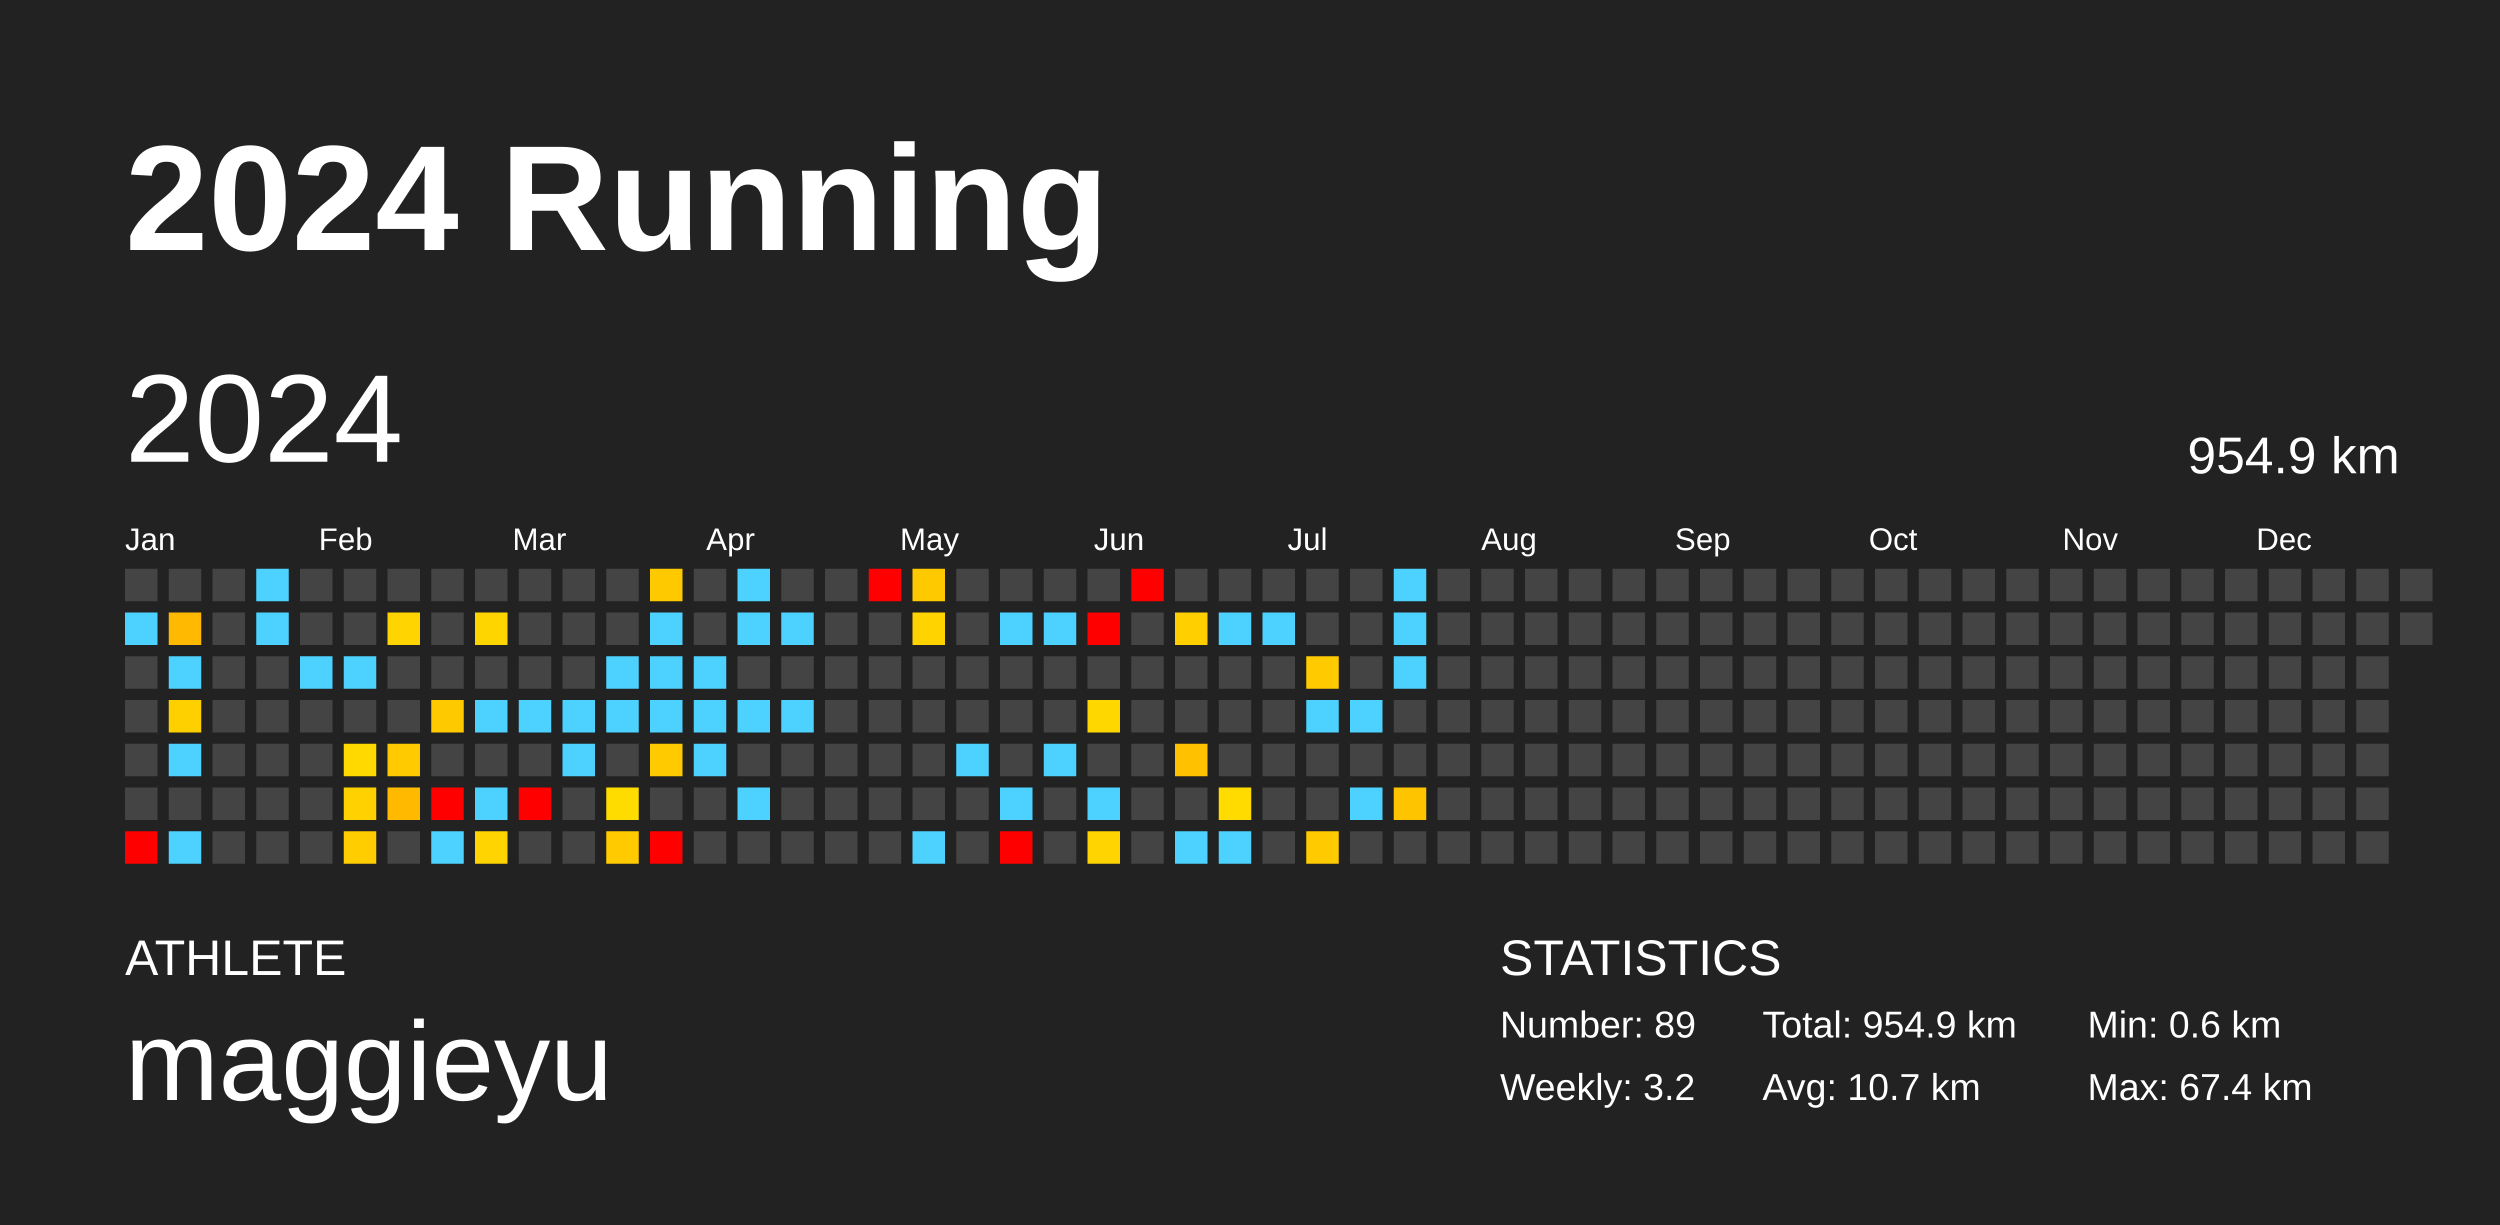
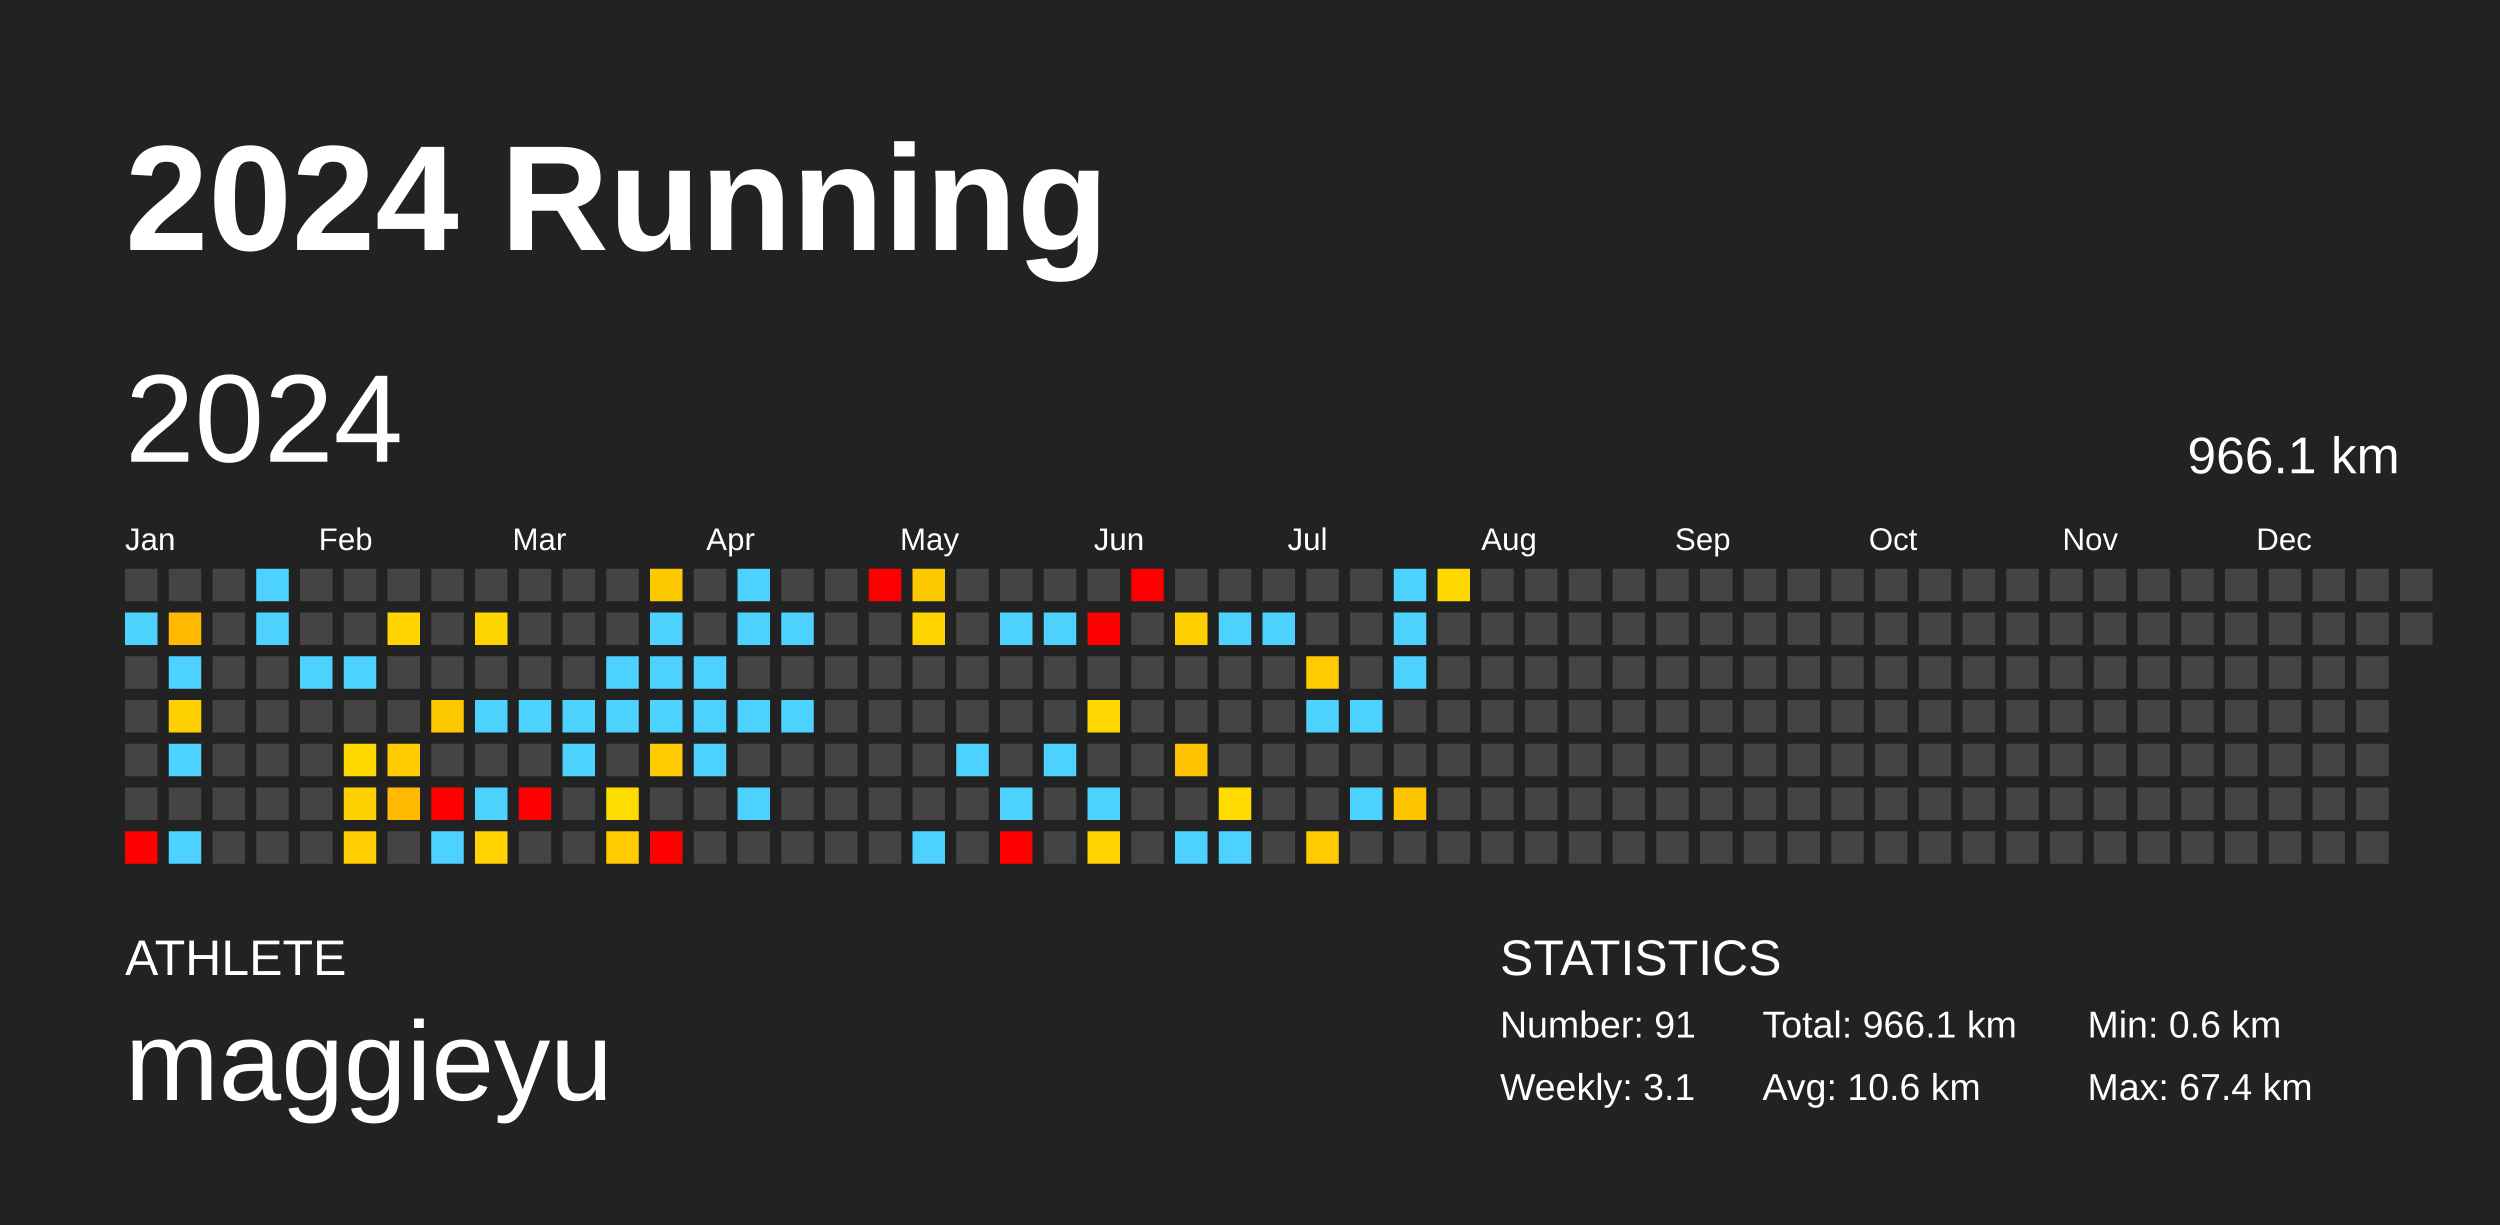
<svg xmlns="http://www.w3.org/2000/svg" baseProfile="full" height="98mm" version="1.1" viewBox="0,0,200,98" width="200mm">
  <defs />
  <rect fill="#222222" height="98" width="200" x="0" y="0" />
  <text fill="#FFFFFF" style="font-size:12px; font-family:Arial; font-weight:bold;" x="10" y="20">2024 Running</text>
  <text fill="#FFFFFF" style="font-size:4px; font-family:Arial" x="10" y="78">ATHLETE</text>
  <text fill="#FFFFFF" style="font-size:9px; font-family:Arial" x="10" y="88">maggieyu</text>
  <text fill="#FFFFFF" style="font-size:4px; font-family:Arial" x="120" y="78">STATISTICS</text>
-   <text fill="#FFFFFF" style="font-size:3px; font-family:Arial" x="120" y="83">Number: 89</text>
-   <text fill="#FFFFFF" style="font-size:3px; font-family:Arial" x="120" y="88">Weekly: 3.2</text>
-   <text fill="#FFFFFF" style="font-size:3px; font-family:Arial" x="141" y="83">Total: 954.9 km</text>
-   <text fill="#FFFFFF" style="font-size:3px; font-family:Arial" x="141" y="88">Avg: 10.7 km</text>
+   <text fill="#FFFFFF" style="font-size:3px; font-family:Arial" x="120" y="83">Number: 91</text>
+   <text fill="#FFFFFF" style="font-size:3px; font-family:Arial" x="120" y="88">Weekly: 3.1</text>
+   <text fill="#FFFFFF" style="font-size:3px; font-family:Arial" x="141" y="83">Total: 966.1 km</text>
+   <text fill="#FFFFFF" style="font-size:3px; font-family:Arial" x="141" y="88">Avg: 10.6 km</text>
  <text fill="#FFFFFF" style="font-size:3px; font-family:Arial" x="167" y="83">Min: 0.6 km</text>
  <text fill="#FFFFFF" style="font-size:3px; font-family:Arial" x="167" y="88">Max: 67.4 km</text>
  <text dominant-baseline="hanging" fill="#FFFFFF" style="font-size:10.0px; font-family:Arial;" x="10" y="30">2024</text>
-   <text dominant-baseline="hanging" fill="#FFFFFF" style="font-size:4.125px; font-family:Arial;" x="175" y="35">954.9 km</text>
+   <text dominant-baseline="hanging" fill="#FFFFFF" style="font-size:4.125px; font-family:Arial;" x="175" y="35">966.1 km</text>
  <text fill="#FFFFFF" style="font-size:2.5px; font-family:Arial" x="10.0" y="44">Jan</text>
  <text fill="#FFFFFF" style="font-size:2.5px; font-family:Arial" x="25.5" y="44">Feb</text>
  <text fill="#FFFFFF" style="font-size:2.5px; font-family:Arial" x="41.0" y="44">Mar</text>
  <text fill="#FFFFFF" style="font-size:2.5px; font-family:Arial" x="56.5" y="44">Apr</text>
  <text fill="#FFFFFF" style="font-size:2.5px; font-family:Arial" x="72.0" y="44">May</text>
  <text fill="#FFFFFF" style="font-size:2.5px; font-family:Arial" x="87.5" y="44">Jun</text>
  <text fill="#FFFFFF" style="font-size:2.5px; font-family:Arial" x="103.0" y="44">Jul</text>
  <text fill="#FFFFFF" style="font-size:2.5px; font-family:Arial" x="118.5" y="44">Aug</text>
  <text fill="#FFFFFF" style="font-size:2.5px; font-family:Arial" x="134.0" y="44">Sep</text>
  <text fill="#FFFFFF" style="font-size:2.5px; font-family:Arial" x="149.5" y="44">Oct</text>
  <text fill="#FFFFFF" style="font-size:2.5px; font-family:Arial" x="165.0" y="44">Nov</text>
  <text fill="#FFFFFF" style="font-size:2.5px; font-family:Arial" x="180.5" y="44">Dec</text>
  <rect fill="#444444" height="2.6" width="2.6" x="10.0" y="45.5" />
  <rect fill="#4dd2ff" height="2.6" width="2.6" x="10.0" y="49.0" />
  <rect fill="#444444" height="2.6" width="2.6" x="10.0" y="52.5" />
  <rect fill="#444444" height="2.6" width="2.6" x="10.0" y="56.0" />
  <rect fill="#444444" height="2.6" width="2.6" x="10.0" y="59.5" />
  <rect fill="#444444" height="2.6" width="2.6" x="10.0" y="63.0" />
  <rect fill="red" height="2.6" width="2.6" x="10.0" y="66.5" />
  <rect fill="#444444" height="2.6" width="2.6" x="13.5" y="45.5" />
  <rect fill="#ffb900" height="2.6" width="2.6" x="13.5" y="49.0" />
  <rect fill="#4dd2ff" height="2.6" width="2.6" x="13.5" y="52.5" />
  <rect fill="#ffd000" height="2.6" width="2.6" x="13.5" y="56.0" />
  <rect fill="#4dd2ff" height="2.6" width="2.6" x="13.5" y="59.5" />
  <rect fill="#444444" height="2.6" width="2.6" x="13.5" y="63.0" />
  <rect fill="#4dd2ff" height="2.6" width="2.6" x="13.5" y="66.5" />
  <rect fill="#444444" height="2.6" width="2.6" x="17.0" y="45.5" />
  <rect fill="#444444" height="2.6" width="2.6" x="17.0" y="49.0" />
  <rect fill="#444444" height="2.6" width="2.6" x="17.0" y="52.5" />
  <rect fill="#444444" height="2.6" width="2.6" x="17.0" y="56.0" />
  <rect fill="#444444" height="2.6" width="2.6" x="17.0" y="59.5" />
  <rect fill="#444444" height="2.6" width="2.6" x="17.0" y="63.0" />
  <rect fill="#444444" height="2.6" width="2.6" x="17.0" y="66.5" />
  <rect fill="#4dd2ff" height="2.6" width="2.6" x="20.5" y="45.5" />
  <rect fill="#4dd2ff" height="2.6" width="2.6" x="20.5" y="49.0" />
  <rect fill="#444444" height="2.6" width="2.6" x="20.5" y="52.5" />
  <rect fill="#444444" height="2.6" width="2.6" x="20.5" y="56.0" />
  <rect fill="#444444" height="2.6" width="2.6" x="20.5" y="59.5" />
  <rect fill="#444444" height="2.6" width="2.6" x="20.5" y="63.0" />
  <rect fill="#444444" height="2.6" width="2.6" x="20.5" y="66.5" />
  <rect fill="#444444" height="2.6" width="2.6" x="24.0" y="45.5" />
  <rect fill="#444444" height="2.6" width="2.6" x="24.0" y="49.0" />
  <rect fill="#4dd2ff" height="2.6" width="2.6" x="24.0" y="52.5" />
  <rect fill="#444444" height="2.6" width="2.6" x="24.0" y="56.0" />
  <rect fill="#444444" height="2.6" width="2.6" x="24.0" y="59.5" />
  <rect fill="#444444" height="2.6" width="2.6" x="24.0" y="63.0" />
  <rect fill="#444444" height="2.6" width="2.6" x="24.0" y="66.5" />
  <rect fill="#444444" height="2.6" width="2.6" x="27.5" y="45.5" />
  <rect fill="#444444" height="2.6" width="2.6" x="27.5" y="49.0" />
  <rect fill="#4dd2ff" height="2.6" width="2.6" x="27.5" y="52.5" />
  <rect fill="#444444" height="2.6" width="2.6" x="27.5" y="56.0" />
  <rect fill="#ffd900" height="2.6" width="2.6" x="27.5" y="59.5" />
  <rect fill="#ffd100" height="2.6" width="2.6" x="27.5" y="63.0" />
  <rect fill="#ffcd00" height="2.6" width="2.6" x="27.5" y="66.5" />
  <rect fill="#444444" height="2.6" width="2.6" x="31.0" y="45.5" />
  <rect fill="#ffd400" height="2.6" width="2.6" x="31.0" y="49.0" />
  <rect fill="#444444" height="2.6" width="2.6" x="31.0" y="52.5" />
  <rect fill="#444444" height="2.6" width="2.6" x="31.0" y="56.0" />
  <rect fill="#ffca00" height="2.6" width="2.6" x="31.0" y="59.5" />
  <rect fill="#ffba00" height="2.6" width="2.6" x="31.0" y="63.0" />
  <rect fill="#444444" height="2.6" width="2.6" x="31.0" y="66.5" />
  <rect fill="#444444" height="2.6" width="2.6" x="34.5" y="45.5" />
  <rect fill="#444444" height="2.6" width="2.6" x="34.5" y="49.0" />
  <rect fill="#444444" height="2.6" width="2.6" x="34.5" y="52.5" />
  <rect fill="#ffc900" height="2.6" width="2.6" x="34.5" y="56.0" />
  <rect fill="#444444" height="2.6" width="2.6" x="34.5" y="59.5" />
  <rect fill="red" height="2.6" width="2.6" x="34.5" y="63.0" />
  <rect fill="#4dd2ff" height="2.6" width="2.6" x="34.5" y="66.5" />
  <rect fill="#444444" height="2.6" width="2.6" x="38.0" y="45.5" />
  <rect fill="#ffd500" height="2.6" width="2.6" x="38.0" y="49.0" />
  <rect fill="#444444" height="2.6" width="2.6" x="38.0" y="52.5" />
  <rect fill="#4dd2ff" height="2.6" width="2.6" x="38.0" y="56.0" />
  <rect fill="#444444" height="2.6" width="2.6" x="38.0" y="59.5" />
  <rect fill="#4dd2ff" height="2.6" width="2.6" x="38.0" y="63.0" />
  <rect fill="#ffd400" height="2.6" width="2.6" x="38.0" y="66.5" />
  <rect fill="#444444" height="2.6" width="2.6" x="41.5" y="45.5" />
  <rect fill="#444444" height="2.6" width="2.6" x="41.5" y="49.0" />
  <rect fill="#444444" height="2.6" width="2.6" x="41.5" y="52.5" />
  <rect fill="#4dd2ff" height="2.6" width="2.6" x="41.5" y="56.0" />
  <rect fill="#444444" height="2.6" width="2.6" x="41.5" y="59.5" />
  <rect fill="red" height="2.6" width="2.6" x="41.5" y="63.0" />
  <rect fill="#444444" height="2.6" width="2.6" x="41.5" y="66.5" />
  <rect fill="#444444" height="2.6" width="2.6" x="45.0" y="45.5" />
  <rect fill="#444444" height="2.6" width="2.6" x="45.0" y="49.0" />
  <rect fill="#444444" height="2.6" width="2.6" x="45.0" y="52.5" />
  <rect fill="#4dd2ff" height="2.6" width="2.6" x="45.0" y="56.0" />
  <rect fill="#4dd2ff" height="2.6" width="2.6" x="45.0" y="59.5" />
  <rect fill="#444444" height="2.6" width="2.6" x="45.0" y="63.0" />
  <rect fill="#444444" height="2.6" width="2.6" x="45.0" y="66.5" />
  <rect fill="#444444" height="2.6" width="2.6" x="48.5" y="45.5" />
  <rect fill="#444444" height="2.6" width="2.6" x="48.5" y="49.0" />
  <rect fill="#4dd2ff" height="2.6" width="2.6" x="48.5" y="52.5" />
  <rect fill="#4dd2ff" height="2.6" width="2.6" x="48.5" y="56.0" />
  <rect fill="#444444" height="2.6" width="2.6" x="48.5" y="59.5" />
  <rect fill="#ffdc00" height="2.6" width="2.6" x="48.5" y="63.0" />
  <rect fill="#ffcb00" height="2.6" width="2.6" x="48.5" y="66.5" />
  <rect fill="#ffc900" height="2.6" width="2.6" x="52.0" y="45.5" />
  <rect fill="#4dd2ff" height="2.6" width="2.6" x="52.0" y="49.0" />
  <rect fill="#4dd2ff" height="2.6" width="2.6" x="52.0" y="52.5" />
  <rect fill="#4dd2ff" height="2.6" width="2.6" x="52.0" y="56.0" />
  <rect fill="#ffcb00" height="2.6" width="2.6" x="52.0" y="59.5" />
  <rect fill="#444444" height="2.6" width="2.6" x="52.0" y="63.0" />
  <rect fill="red" height="2.6" width="2.6" x="52.0" y="66.5" />
  <rect fill="#444444" height="2.6" width="2.6" x="55.5" y="45.5" />
  <rect fill="#444444" height="2.6" width="2.6" x="55.5" y="49.0" />
  <rect fill="#4dd2ff" height="2.6" width="2.6" x="55.5" y="52.5" />
  <rect fill="#4dd2ff" height="2.6" width="2.6" x="55.5" y="56.0" />
  <rect fill="#4dd2ff" height="2.6" width="2.6" x="55.5" y="59.5" />
  <rect fill="#444444" height="2.6" width="2.6" x="55.5" y="63.0" />
  <rect fill="#444444" height="2.6" width="2.6" x="55.5" y="66.5" />
  <rect fill="#4dd2ff" height="2.6" width="2.6" x="59.0" y="45.5" />
  <rect fill="#4dd2ff" height="2.6" width="2.6" x="59.0" y="49.0" />
  <rect fill="#444444" height="2.6" width="2.6" x="59.0" y="52.5" />
  <rect fill="#4dd2ff" height="2.6" width="2.6" x="59.0" y="56.0" />
  <rect fill="#444444" height="2.6" width="2.6" x="59.0" y="59.5" />
  <rect fill="#4dd2ff" height="2.6" width="2.6" x="59.0" y="63.0" />
  <rect fill="#444444" height="2.6" width="2.6" x="59.0" y="66.5" />
  <rect fill="#444444" height="2.6" width="2.6" x="62.5" y="45.5" />
  <rect fill="#4dd2ff" height="2.6" width="2.6" x="62.5" y="49.0" />
  <rect fill="#444444" height="2.6" width="2.6" x="62.5" y="52.5" />
  <rect fill="#4dd2ff" height="2.6" width="2.6" x="62.5" y="56.0" />
  <rect fill="#444444" height="2.6" width="2.6" x="62.5" y="59.5" />
  <rect fill="#444444" height="2.6" width="2.6" x="62.5" y="63.0" />
  <rect fill="#444444" height="2.6" width="2.6" x="62.5" y="66.5" />
  <rect fill="#444444" height="2.6" width="2.6" x="66.0" y="45.5" />
  <rect fill="#444444" height="2.6" width="2.6" x="66.0" y="49.0" />
  <rect fill="#444444" height="2.6" width="2.6" x="66.0" y="52.5" />
  <rect fill="#444444" height="2.6" width="2.6" x="66.0" y="56.0" />
  <rect fill="#444444" height="2.6" width="2.6" x="66.0" y="59.5" />
  <rect fill="#444444" height="2.6" width="2.6" x="66.0" y="63.0" />
  <rect fill="#444444" height="2.6" width="2.6" x="66.0" y="66.5" />
  <rect fill="red" height="2.6" width="2.6" x="69.5" y="45.5" />
  <rect fill="#444444" height="2.6" width="2.6" x="69.5" y="49.0" />
  <rect fill="#444444" height="2.6" width="2.6" x="69.5" y="52.5" />
  <rect fill="#444444" height="2.6" width="2.6" x="69.5" y="56.0" />
  <rect fill="#444444" height="2.6" width="2.6" x="69.5" y="59.5" />
  <rect fill="#444444" height="2.6" width="2.6" x="69.5" y="63.0" />
  <rect fill="#444444" height="2.6" width="2.6" x="69.5" y="66.5" />
  <rect fill="#ffc900" height="2.6" width="2.6" x="73.0" y="45.5" />
  <rect fill="#ffd300" height="2.6" width="2.6" x="73.0" y="49.0" />
  <rect fill="#444444" height="2.6" width="2.6" x="73.0" y="52.5" />
  <rect fill="#444444" height="2.6" width="2.6" x="73.0" y="56.0" />
  <rect fill="#444444" height="2.6" width="2.6" x="73.0" y="59.5" />
  <rect fill="#444444" height="2.6" width="2.6" x="73.0" y="63.0" />
  <rect fill="#4dd2ff" height="2.6" width="2.6" x="73.0" y="66.5" />
  <rect fill="#444444" height="2.6" width="2.6" x="76.5" y="45.5" />
  <rect fill="#444444" height="2.6" width="2.6" x="76.5" y="49.0" />
  <rect fill="#444444" height="2.6" width="2.6" x="76.5" y="52.5" />
  <rect fill="#444444" height="2.6" width="2.6" x="76.5" y="56.0" />
  <rect fill="#4dd2ff" height="2.6" width="2.6" x="76.5" y="59.5" />
  <rect fill="#444444" height="2.6" width="2.6" x="76.5" y="63.0" />
  <rect fill="#444444" height="2.6" width="2.6" x="76.5" y="66.5" />
  <rect fill="#444444" height="2.6" width="2.6" x="80.0" y="45.5" />
  <rect fill="#4dd2ff" height="2.6" width="2.6" x="80.0" y="49.0" />
  <rect fill="#444444" height="2.6" width="2.6" x="80.0" y="52.5" />
  <rect fill="#444444" height="2.6" width="2.6" x="80.0" y="56.0" />
  <rect fill="#444444" height="2.6" width="2.6" x="80.0" y="59.5" />
  <rect fill="#4dd2ff" height="2.6" width="2.6" x="80.0" y="63.0" />
  <rect fill="red" height="2.6" width="2.6" x="80.0" y="66.5" />
  <rect fill="#444444" height="2.6" width="2.6" x="83.5" y="45.5" />
  <rect fill="#4dd2ff" height="2.6" width="2.6" x="83.5" y="49.0" />
  <rect fill="#444444" height="2.6" width="2.6" x="83.5" y="52.5" />
  <rect fill="#444444" height="2.6" width="2.6" x="83.5" y="56.0" />
  <rect fill="#4dd2ff" height="2.6" width="2.6" x="83.5" y="59.5" />
  <rect fill="#444444" height="2.6" width="2.6" x="83.5" y="63.0" />
  <rect fill="#444444" height="2.6" width="2.6" x="83.5" y="66.5" />
  <rect fill="#444444" height="2.6" width="2.6" x="87.0" y="45.5" />
  <rect fill="red" height="2.6" width="2.6" x="87.0" y="49.0" />
  <rect fill="#444444" height="2.6" width="2.6" x="87.0" y="52.5" />
  <rect fill="#ffd700" height="2.6" width="2.6" x="87.0" y="56.0" />
  <rect fill="#444444" height="2.6" width="2.6" x="87.0" y="59.5" />
  <rect fill="#4dd2ff" height="2.6" width="2.6" x="87.0" y="63.0" />
  <rect fill="#ffd400" height="2.6" width="2.6" x="87.0" y="66.5" />
  <rect fill="red" height="2.6" width="2.6" x="90.5" y="45.5" />
  <rect fill="#444444" height="2.6" width="2.6" x="90.5" y="49.0" />
  <rect fill="#444444" height="2.6" width="2.6" x="90.5" y="52.5" />
  <rect fill="#444444" height="2.6" width="2.6" x="90.5" y="56.0" />
  <rect fill="#444444" height="2.6" width="2.6" x="90.5" y="59.5" />
  <rect fill="#444444" height="2.6" width="2.6" x="90.5" y="63.0" />
  <rect fill="#444444" height="2.6" width="2.6" x="90.5" y="66.5" />
  <rect fill="#444444" height="2.6" width="2.6" x="94.0" y="45.5" />
  <rect fill="#ffcf00" height="2.6" width="2.6" x="94.0" y="49.0" />
  <rect fill="#444444" height="2.6" width="2.6" x="94.0" y="52.5" />
  <rect fill="#444444" height="2.6" width="2.6" x="94.0" y="56.0" />
  <rect fill="#ffc100" height="2.6" width="2.6" x="94.0" y="59.5" />
  <rect fill="#444444" height="2.6" width="2.6" x="94.0" y="63.0" />
  <rect fill="#4dd2ff" height="2.6" width="2.6" x="94.0" y="66.5" />
  <rect fill="#444444" height="2.6" width="2.6" x="97.5" y="45.5" />
  <rect fill="#4dd2ff" height="2.6" width="2.6" x="97.5" y="49.0" />
  <rect fill="#444444" height="2.6" width="2.6" x="97.5" y="52.5" />
  <rect fill="#444444" height="2.6" width="2.6" x="97.5" y="56.0" />
  <rect fill="#444444" height="2.6" width="2.6" x="97.5" y="59.5" />
  <rect fill="#ffdb00" height="2.6" width="2.6" x="97.5" y="63.0" />
  <rect fill="#4dd2ff" height="2.6" width="2.6" x="97.5" y="66.5" />
  <rect fill="#444444" height="2.6" width="2.6" x="101.0" y="45.5" />
  <rect fill="#4dd2ff" height="2.6" width="2.6" x="101.0" y="49.0" />
  <rect fill="#444444" height="2.6" width="2.6" x="101.0" y="52.5" />
  <rect fill="#444444" height="2.6" width="2.6" x="101.0" y="56.0" />
  <rect fill="#444444" height="2.6" width="2.6" x="101.0" y="59.5" />
  <rect fill="#444444" height="2.6" width="2.6" x="101.0" y="63.0" />
  <rect fill="#444444" height="2.6" width="2.6" x="101.0" y="66.5" />
  <rect fill="#444444" height="2.6" width="2.6" x="104.5" y="45.5" />
  <rect fill="#444444" height="2.6" width="2.6" x="104.5" y="49.0" />
  <rect fill="#ffca00" height="2.6" width="2.6" x="104.5" y="52.5" />
  <rect fill="#4dd2ff" height="2.6" width="2.6" x="104.5" y="56.0" />
  <rect fill="#444444" height="2.6" width="2.6" x="104.5" y="59.5" />
  <rect fill="#444444" height="2.6" width="2.6" x="104.5" y="63.0" />
  <rect fill="#ffca00" height="2.6" width="2.6" x="104.5" y="66.5" />
  <rect fill="#444444" height="2.6" width="2.6" x="108.0" y="45.5" />
  <rect fill="#444444" height="2.6" width="2.6" x="108.0" y="49.0" />
  <rect fill="#444444" height="2.6" width="2.6" x="108.0" y="52.5" />
  <rect fill="#4dd2ff" height="2.6" width="2.6" x="108.0" y="56.0" />
  <rect fill="#444444" height="2.6" width="2.6" x="108.0" y="59.5" />
  <rect fill="#4dd2ff" height="2.6" width="2.6" x="108.0" y="63.0" />
  <rect fill="#444444" height="2.6" width="2.6" x="108.0" y="66.5" />
  <rect fill="#4dd2ff" height="2.6" width="2.6" x="111.5" y="45.5" />
  <rect fill="#4dd2ff" height="2.6" width="2.6" x="111.5" y="49.0" />
  <rect fill="#4dd2ff" height="2.6" width="2.6" x="111.5" y="52.5" />
  <rect fill="#444444" height="2.6" width="2.6" x="111.5" y="56.0" />
  <rect fill="#444444" height="2.6" width="2.6" x="111.5" y="59.5" />
  <rect fill="#ffc400" height="2.6" width="2.6" x="111.5" y="63.0" />
  <rect fill="#444444" height="2.6" width="2.6" x="111.5" y="66.5" />
-   <rect fill="#444444" height="2.6" width="2.6" x="115.0" y="45.5" />
+   <rect fill="#ffd800" height="2.6" width="2.6" x="115.0" y="45.5" />
  <rect fill="#444444" height="2.6" width="2.6" x="115.0" y="49.0" />
  <rect fill="#444444" height="2.6" width="2.6" x="115.0" y="52.5" />
  <rect fill="#444444" height="2.6" width="2.6" x="115.0" y="56.0" />
  <rect fill="#444444" height="2.6" width="2.6" x="115.0" y="59.5" />
  <rect fill="#444444" height="2.6" width="2.6" x="115.0" y="63.0" />
  <rect fill="#444444" height="2.6" width="2.6" x="115.0" y="66.5" />
  <rect fill="#444444" height="2.6" width="2.6" x="118.5" y="45.5" />
  <rect fill="#444444" height="2.6" width="2.6" x="118.5" y="49.0" />
  <rect fill="#444444" height="2.6" width="2.6" x="118.5" y="52.5" />
  <rect fill="#444444" height="2.6" width="2.6" x="118.5" y="56.0" />
  <rect fill="#444444" height="2.6" width="2.6" x="118.5" y="59.5" />
  <rect fill="#444444" height="2.6" width="2.6" x="118.5" y="63.0" />
  <rect fill="#444444" height="2.6" width="2.6" x="118.5" y="66.5" />
  <rect fill="#444444" height="2.6" width="2.6" x="122.0" y="45.5" />
  <rect fill="#444444" height="2.6" width="2.6" x="122.0" y="49.0" />
  <rect fill="#444444" height="2.6" width="2.6" x="122.0" y="52.5" />
  <rect fill="#444444" height="2.6" width="2.6" x="122.0" y="56.0" />
  <rect fill="#444444" height="2.6" width="2.6" x="122.0" y="59.5" />
  <rect fill="#444444" height="2.6" width="2.6" x="122.0" y="63.0" />
  <rect fill="#444444" height="2.6" width="2.6" x="122.0" y="66.5" />
  <rect fill="#444444" height="2.6" width="2.6" x="125.5" y="45.5" />
  <rect fill="#444444" height="2.6" width="2.6" x="125.5" y="49.0" />
  <rect fill="#444444" height="2.6" width="2.6" x="125.5" y="52.5" />
  <rect fill="#444444" height="2.6" width="2.6" x="125.5" y="56.0" />
  <rect fill="#444444" height="2.6" width="2.6" x="125.5" y="59.5" />
  <rect fill="#444444" height="2.6" width="2.6" x="125.5" y="63.0" />
  <rect fill="#444444" height="2.6" width="2.6" x="125.5" y="66.5" />
  <rect fill="#444444" height="2.6" width="2.6" x="129.0" y="45.5" />
  <rect fill="#444444" height="2.6" width="2.6" x="129.0" y="49.0" />
  <rect fill="#444444" height="2.6" width="2.6" x="129.0" y="52.5" />
  <rect fill="#444444" height="2.6" width="2.6" x="129.0" y="56.0" />
  <rect fill="#444444" height="2.6" width="2.6" x="129.0" y="59.5" />
  <rect fill="#444444" height="2.6" width="2.6" x="129.0" y="63.0" />
  <rect fill="#444444" height="2.6" width="2.6" x="129.0" y="66.5" />
  <rect fill="#444444" height="2.6" width="2.6" x="132.5" y="45.5" />
  <rect fill="#444444" height="2.6" width="2.6" x="132.5" y="49.0" />
  <rect fill="#444444" height="2.6" width="2.6" x="132.5" y="52.5" />
  <rect fill="#444444" height="2.6" width="2.6" x="132.5" y="56.0" />
  <rect fill="#444444" height="2.6" width="2.6" x="132.5" y="59.5" />
  <rect fill="#444444" height="2.6" width="2.6" x="132.5" y="63.0" />
  <rect fill="#444444" height="2.6" width="2.6" x="132.5" y="66.5" />
  <rect fill="#444444" height="2.6" width="2.6" x="136.0" y="45.5" />
  <rect fill="#444444" height="2.6" width="2.6" x="136.0" y="49.0" />
  <rect fill="#444444" height="2.6" width="2.6" x="136.0" y="52.5" />
  <rect fill="#444444" height="2.6" width="2.6" x="136.0" y="56.0" />
  <rect fill="#444444" height="2.6" width="2.6" x="136.0" y="59.5" />
  <rect fill="#444444" height="2.6" width="2.6" x="136.0" y="63.0" />
  <rect fill="#444444" height="2.6" width="2.6" x="136.0" y="66.5" />
  <rect fill="#444444" height="2.6" width="2.6" x="139.5" y="45.5" />
  <rect fill="#444444" height="2.6" width="2.6" x="139.5" y="49.0" />
  <rect fill="#444444" height="2.6" width="2.6" x="139.5" y="52.5" />
  <rect fill="#444444" height="2.6" width="2.6" x="139.5" y="56.0" />
  <rect fill="#444444" height="2.6" width="2.6" x="139.5" y="59.5" />
  <rect fill="#444444" height="2.6" width="2.6" x="139.5" y="63.0" />
  <rect fill="#444444" height="2.6" width="2.6" x="139.5" y="66.5" />
  <rect fill="#444444" height="2.6" width="2.6" x="143.0" y="45.5" />
  <rect fill="#444444" height="2.6" width="2.6" x="143.0" y="49.0" />
  <rect fill="#444444" height="2.6" width="2.6" x="143.0" y="52.5" />
  <rect fill="#444444" height="2.6" width="2.6" x="143.0" y="56.0" />
  <rect fill="#444444" height="2.6" width="2.6" x="143.0" y="59.5" />
  <rect fill="#444444" height="2.6" width="2.6" x="143.0" y="63.0" />
  <rect fill="#444444" height="2.6" width="2.6" x="143.0" y="66.5" />
  <rect fill="#444444" height="2.6" width="2.6" x="146.5" y="45.5" />
  <rect fill="#444444" height="2.6" width="2.6" x="146.5" y="49.0" />
  <rect fill="#444444" height="2.6" width="2.6" x="146.5" y="52.5" />
  <rect fill="#444444" height="2.6" width="2.6" x="146.5" y="56.0" />
  <rect fill="#444444" height="2.6" width="2.6" x="146.5" y="59.5" />
  <rect fill="#444444" height="2.6" width="2.6" x="146.5" y="63.0" />
  <rect fill="#444444" height="2.6" width="2.6" x="146.5" y="66.5" />
  <rect fill="#444444" height="2.6" width="2.6" x="150.0" y="45.5" />
  <rect fill="#444444" height="2.6" width="2.6" x="150.0" y="49.0" />
  <rect fill="#444444" height="2.6" width="2.6" x="150.0" y="52.5" />
  <rect fill="#444444" height="2.6" width="2.6" x="150.0" y="56.0" />
  <rect fill="#444444" height="2.6" width="2.6" x="150.0" y="59.5" />
  <rect fill="#444444" height="2.6" width="2.6" x="150.0" y="63.0" />
  <rect fill="#444444" height="2.6" width="2.6" x="150.0" y="66.5" />
  <rect fill="#444444" height="2.6" width="2.6" x="153.5" y="45.5" />
  <rect fill="#444444" height="2.6" width="2.6" x="153.5" y="49.0" />
  <rect fill="#444444" height="2.6" width="2.6" x="153.5" y="52.5" />
  <rect fill="#444444" height="2.6" width="2.6" x="153.5" y="56.0" />
  <rect fill="#444444" height="2.6" width="2.6" x="153.5" y="59.5" />
  <rect fill="#444444" height="2.6" width="2.6" x="153.5" y="63.0" />
  <rect fill="#444444" height="2.6" width="2.6" x="153.5" y="66.5" />
  <rect fill="#444444" height="2.6" width="2.6" x="157.0" y="45.5" />
  <rect fill="#444444" height="2.6" width="2.6" x="157.0" y="49.0" />
  <rect fill="#444444" height="2.6" width="2.6" x="157.0" y="52.5" />
  <rect fill="#444444" height="2.6" width="2.6" x="157.0" y="56.0" />
  <rect fill="#444444" height="2.6" width="2.6" x="157.0" y="59.5" />
  <rect fill="#444444" height="2.6" width="2.6" x="157.0" y="63.0" />
  <rect fill="#444444" height="2.6" width="2.6" x="157.0" y="66.5" />
  <rect fill="#444444" height="2.6" width="2.6" x="160.5" y="45.5" />
  <rect fill="#444444" height="2.6" width="2.6" x="160.5" y="49.0" />
  <rect fill="#444444" height="2.6" width="2.6" x="160.5" y="52.5" />
  <rect fill="#444444" height="2.6" width="2.6" x="160.5" y="56.0" />
  <rect fill="#444444" height="2.6" width="2.6" x="160.5" y="59.5" />
  <rect fill="#444444" height="2.6" width="2.6" x="160.5" y="63.0" />
  <rect fill="#444444" height="2.6" width="2.6" x="160.5" y="66.5" />
  <rect fill="#444444" height="2.6" width="2.6" x="164.0" y="45.5" />
  <rect fill="#444444" height="2.6" width="2.6" x="164.0" y="49.0" />
  <rect fill="#444444" height="2.6" width="2.6" x="164.0" y="52.5" />
  <rect fill="#444444" height="2.6" width="2.6" x="164.0" y="56.0" />
  <rect fill="#444444" height="2.6" width="2.6" x="164.0" y="59.5" />
  <rect fill="#444444" height="2.6" width="2.6" x="164.0" y="63.0" />
  <rect fill="#444444" height="2.6" width="2.6" x="164.0" y="66.5" />
  <rect fill="#444444" height="2.6" width="2.6" x="167.5" y="45.5" />
  <rect fill="#444444" height="2.6" width="2.6" x="167.5" y="49.0" />
  <rect fill="#444444" height="2.6" width="2.6" x="167.5" y="52.5" />
  <rect fill="#444444" height="2.6" width="2.6" x="167.5" y="56.0" />
  <rect fill="#444444" height="2.6" width="2.6" x="167.5" y="59.5" />
  <rect fill="#444444" height="2.6" width="2.6" x="167.5" y="63.0" />
  <rect fill="#444444" height="2.6" width="2.6" x="167.5" y="66.5" />
  <rect fill="#444444" height="2.6" width="2.6" x="171.0" y="45.5" />
  <rect fill="#444444" height="2.6" width="2.6" x="171.0" y="49.0" />
  <rect fill="#444444" height="2.6" width="2.6" x="171.0" y="52.5" />
  <rect fill="#444444" height="2.6" width="2.6" x="171.0" y="56.0" />
  <rect fill="#444444" height="2.6" width="2.6" x="171.0" y="59.5" />
  <rect fill="#444444" height="2.6" width="2.6" x="171.0" y="63.0" />
  <rect fill="#444444" height="2.6" width="2.6" x="171.0" y="66.5" />
  <rect fill="#444444" height="2.6" width="2.6" x="174.5" y="45.5" />
  <rect fill="#444444" height="2.6" width="2.6" x="174.5" y="49.0" />
  <rect fill="#444444" height="2.6" width="2.6" x="174.5" y="52.5" />
  <rect fill="#444444" height="2.6" width="2.6" x="174.5" y="56.0" />
  <rect fill="#444444" height="2.6" width="2.6" x="174.5" y="59.5" />
  <rect fill="#444444" height="2.6" width="2.6" x="174.5" y="63.0" />
  <rect fill="#444444" height="2.6" width="2.6" x="174.5" y="66.5" />
  <rect fill="#444444" height="2.6" width="2.6" x="178.0" y="45.5" />
  <rect fill="#444444" height="2.6" width="2.6" x="178.0" y="49.0" />
  <rect fill="#444444" height="2.6" width="2.6" x="178.0" y="52.5" />
  <rect fill="#444444" height="2.6" width="2.6" x="178.0" y="56.0" />
  <rect fill="#444444" height="2.6" width="2.6" x="178.0" y="59.5" />
  <rect fill="#444444" height="2.6" width="2.6" x="178.0" y="63.0" />
  <rect fill="#444444" height="2.6" width="2.6" x="178.0" y="66.5" />
  <rect fill="#444444" height="2.6" width="2.6" x="181.5" y="45.5" />
  <rect fill="#444444" height="2.6" width="2.6" x="181.5" y="49.0" />
  <rect fill="#444444" height="2.6" width="2.6" x="181.5" y="52.5" />
  <rect fill="#444444" height="2.6" width="2.6" x="181.5" y="56.0" />
  <rect fill="#444444" height="2.6" width="2.6" x="181.5" y="59.5" />
  <rect fill="#444444" height="2.6" width="2.6" x="181.5" y="63.0" />
  <rect fill="#444444" height="2.6" width="2.6" x="181.5" y="66.5" />
  <rect fill="#444444" height="2.6" width="2.6" x="185.0" y="45.5" />
  <rect fill="#444444" height="2.6" width="2.6" x="185.0" y="49.0" />
  <rect fill="#444444" height="2.6" width="2.6" x="185.0" y="52.5" />
  <rect fill="#444444" height="2.6" width="2.6" x="185.0" y="56.0" />
  <rect fill="#444444" height="2.6" width="2.6" x="185.0" y="59.5" />
  <rect fill="#444444" height="2.6" width="2.6" x="185.0" y="63.0" />
  <rect fill="#444444" height="2.6" width="2.6" x="185.0" y="66.5" />
  <rect fill="#444444" height="2.6" width="2.6" x="188.5" y="45.5" />
  <rect fill="#444444" height="2.6" width="2.6" x="188.5" y="49.0" />
  <rect fill="#444444" height="2.6" width="2.6" x="188.5" y="52.5" />
  <rect fill="#444444" height="2.6" width="2.6" x="188.5" y="56.0" />
  <rect fill="#444444" height="2.6" width="2.6" x="188.5" y="59.5" />
  <rect fill="#444444" height="2.6" width="2.6" x="188.5" y="63.0" />
  <rect fill="#444444" height="2.6" width="2.6" x="188.5" y="66.5" />
  <rect fill="#444444" height="2.6" width="2.6" x="192.0" y="45.5" />
  <rect fill="#444444" height="2.6" width="2.6" x="192.0" y="49.0" />
</svg>
